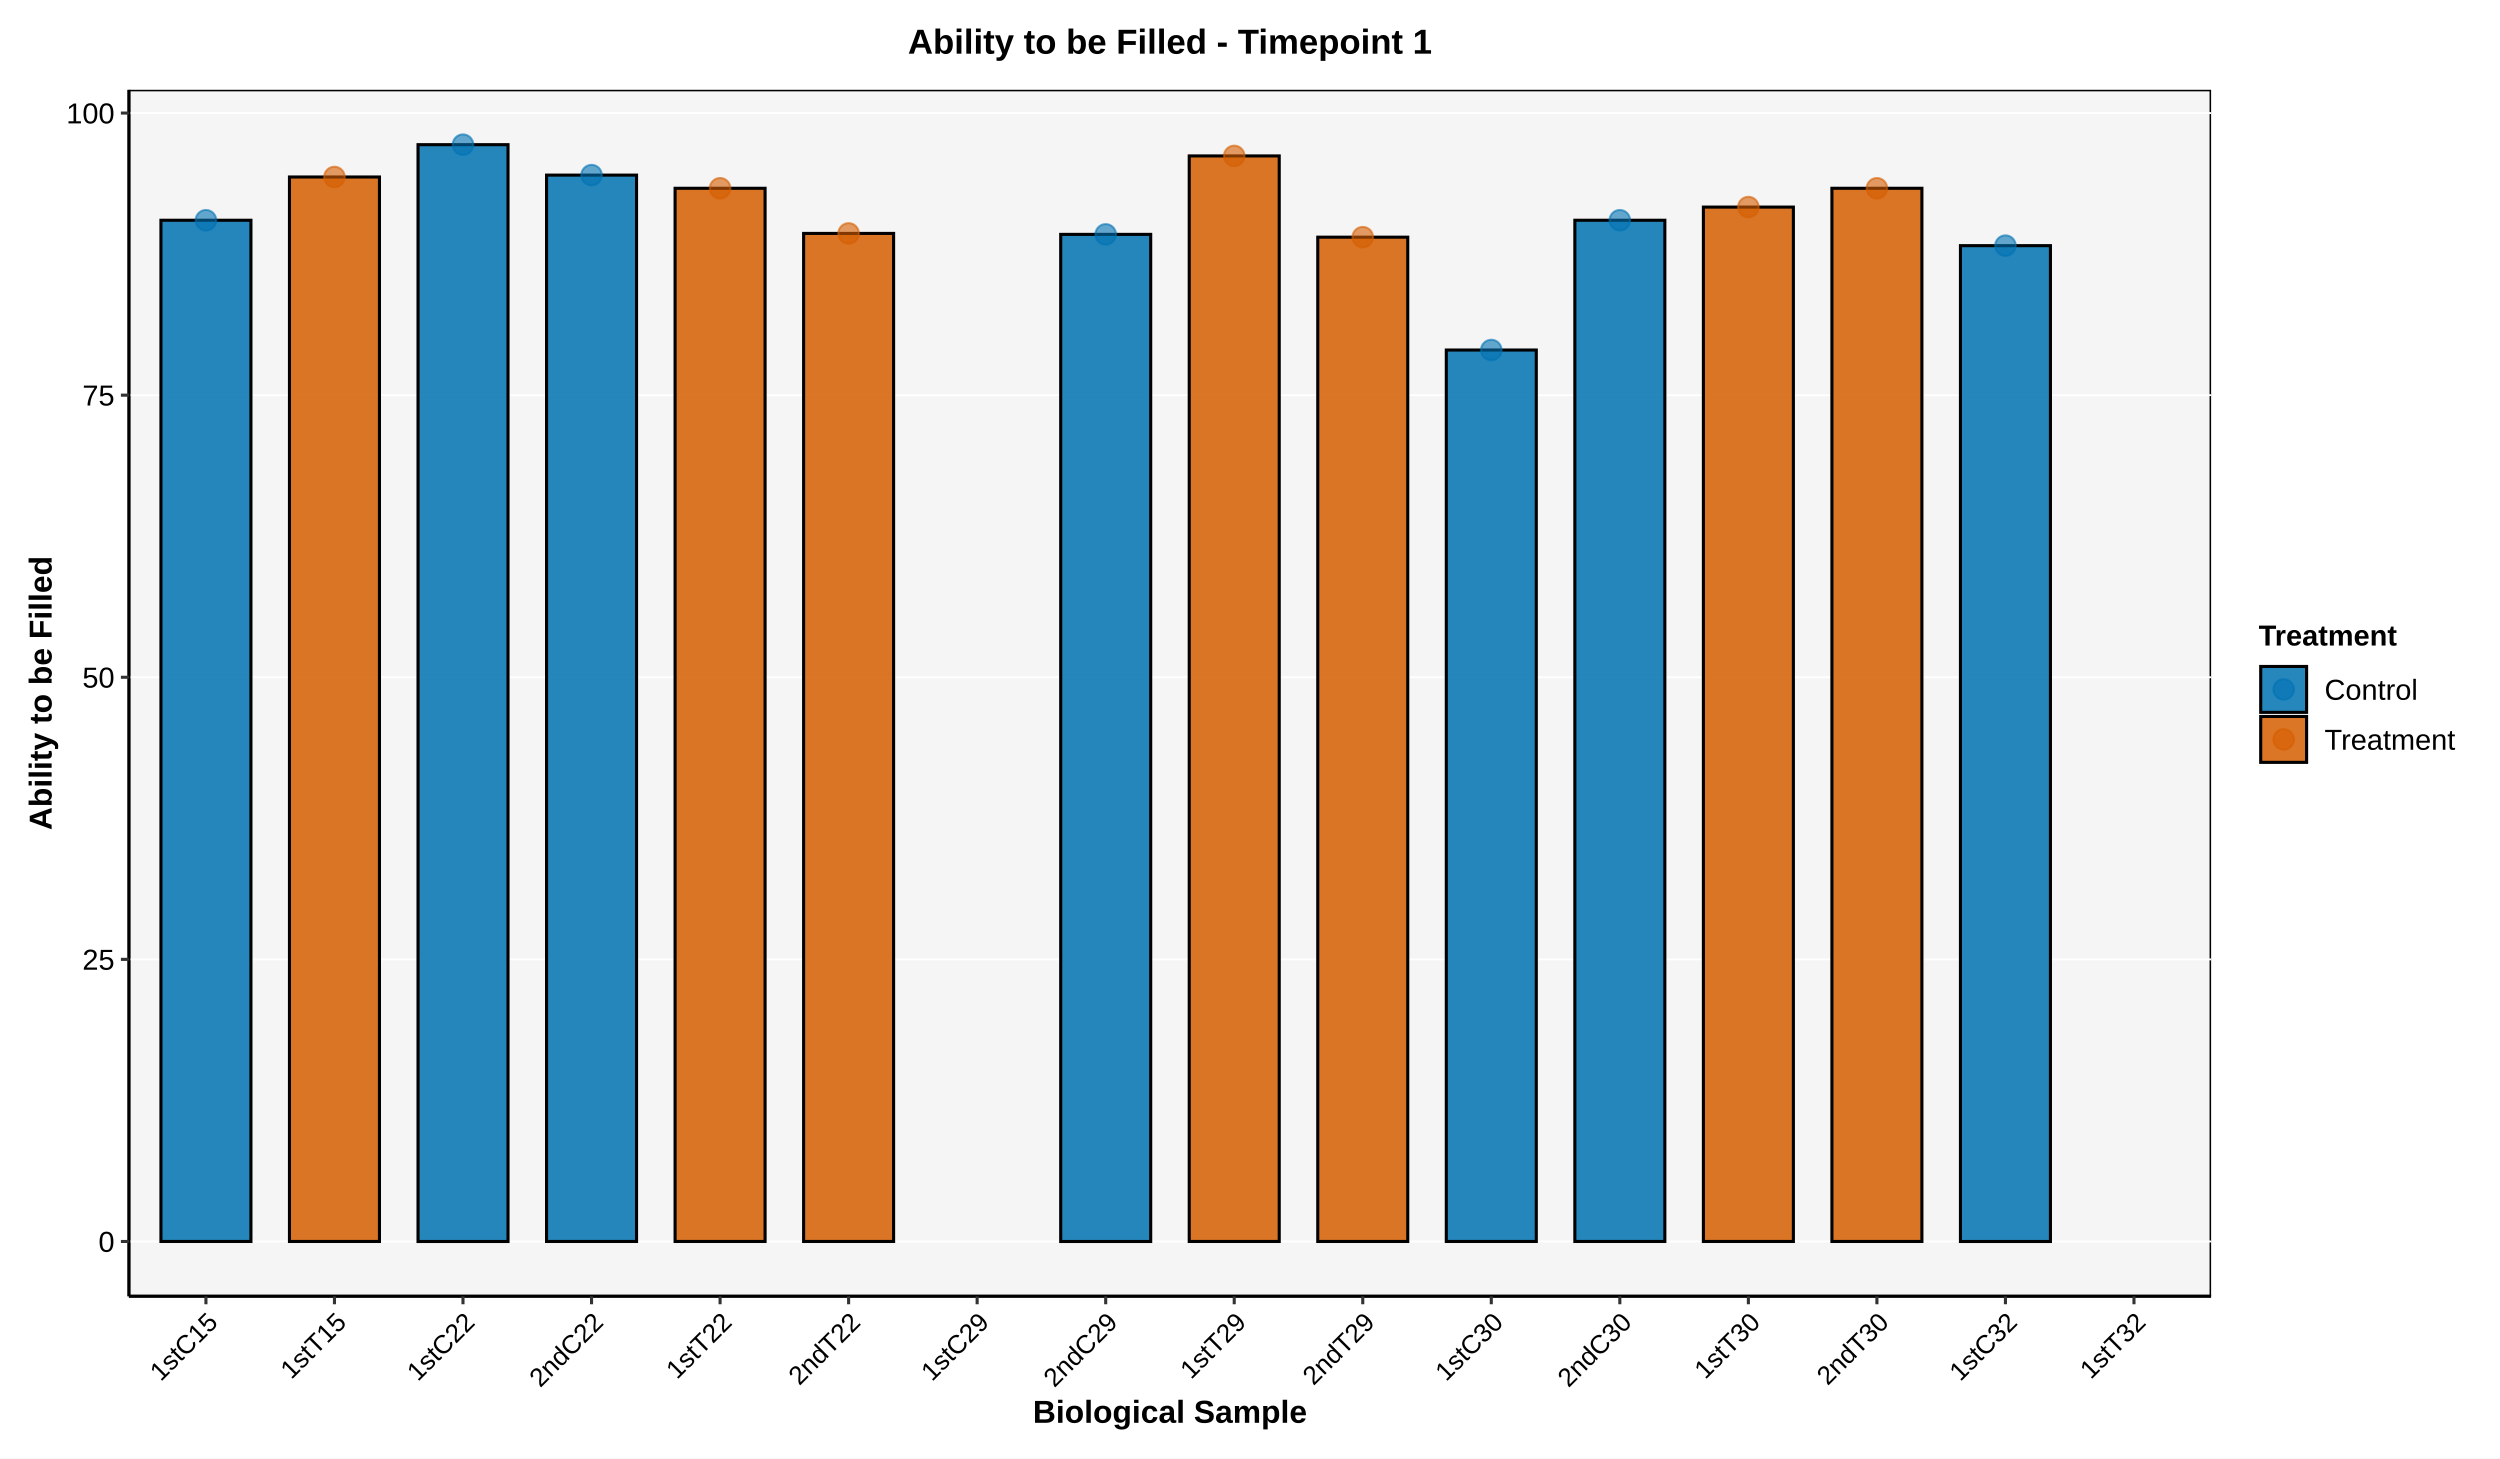
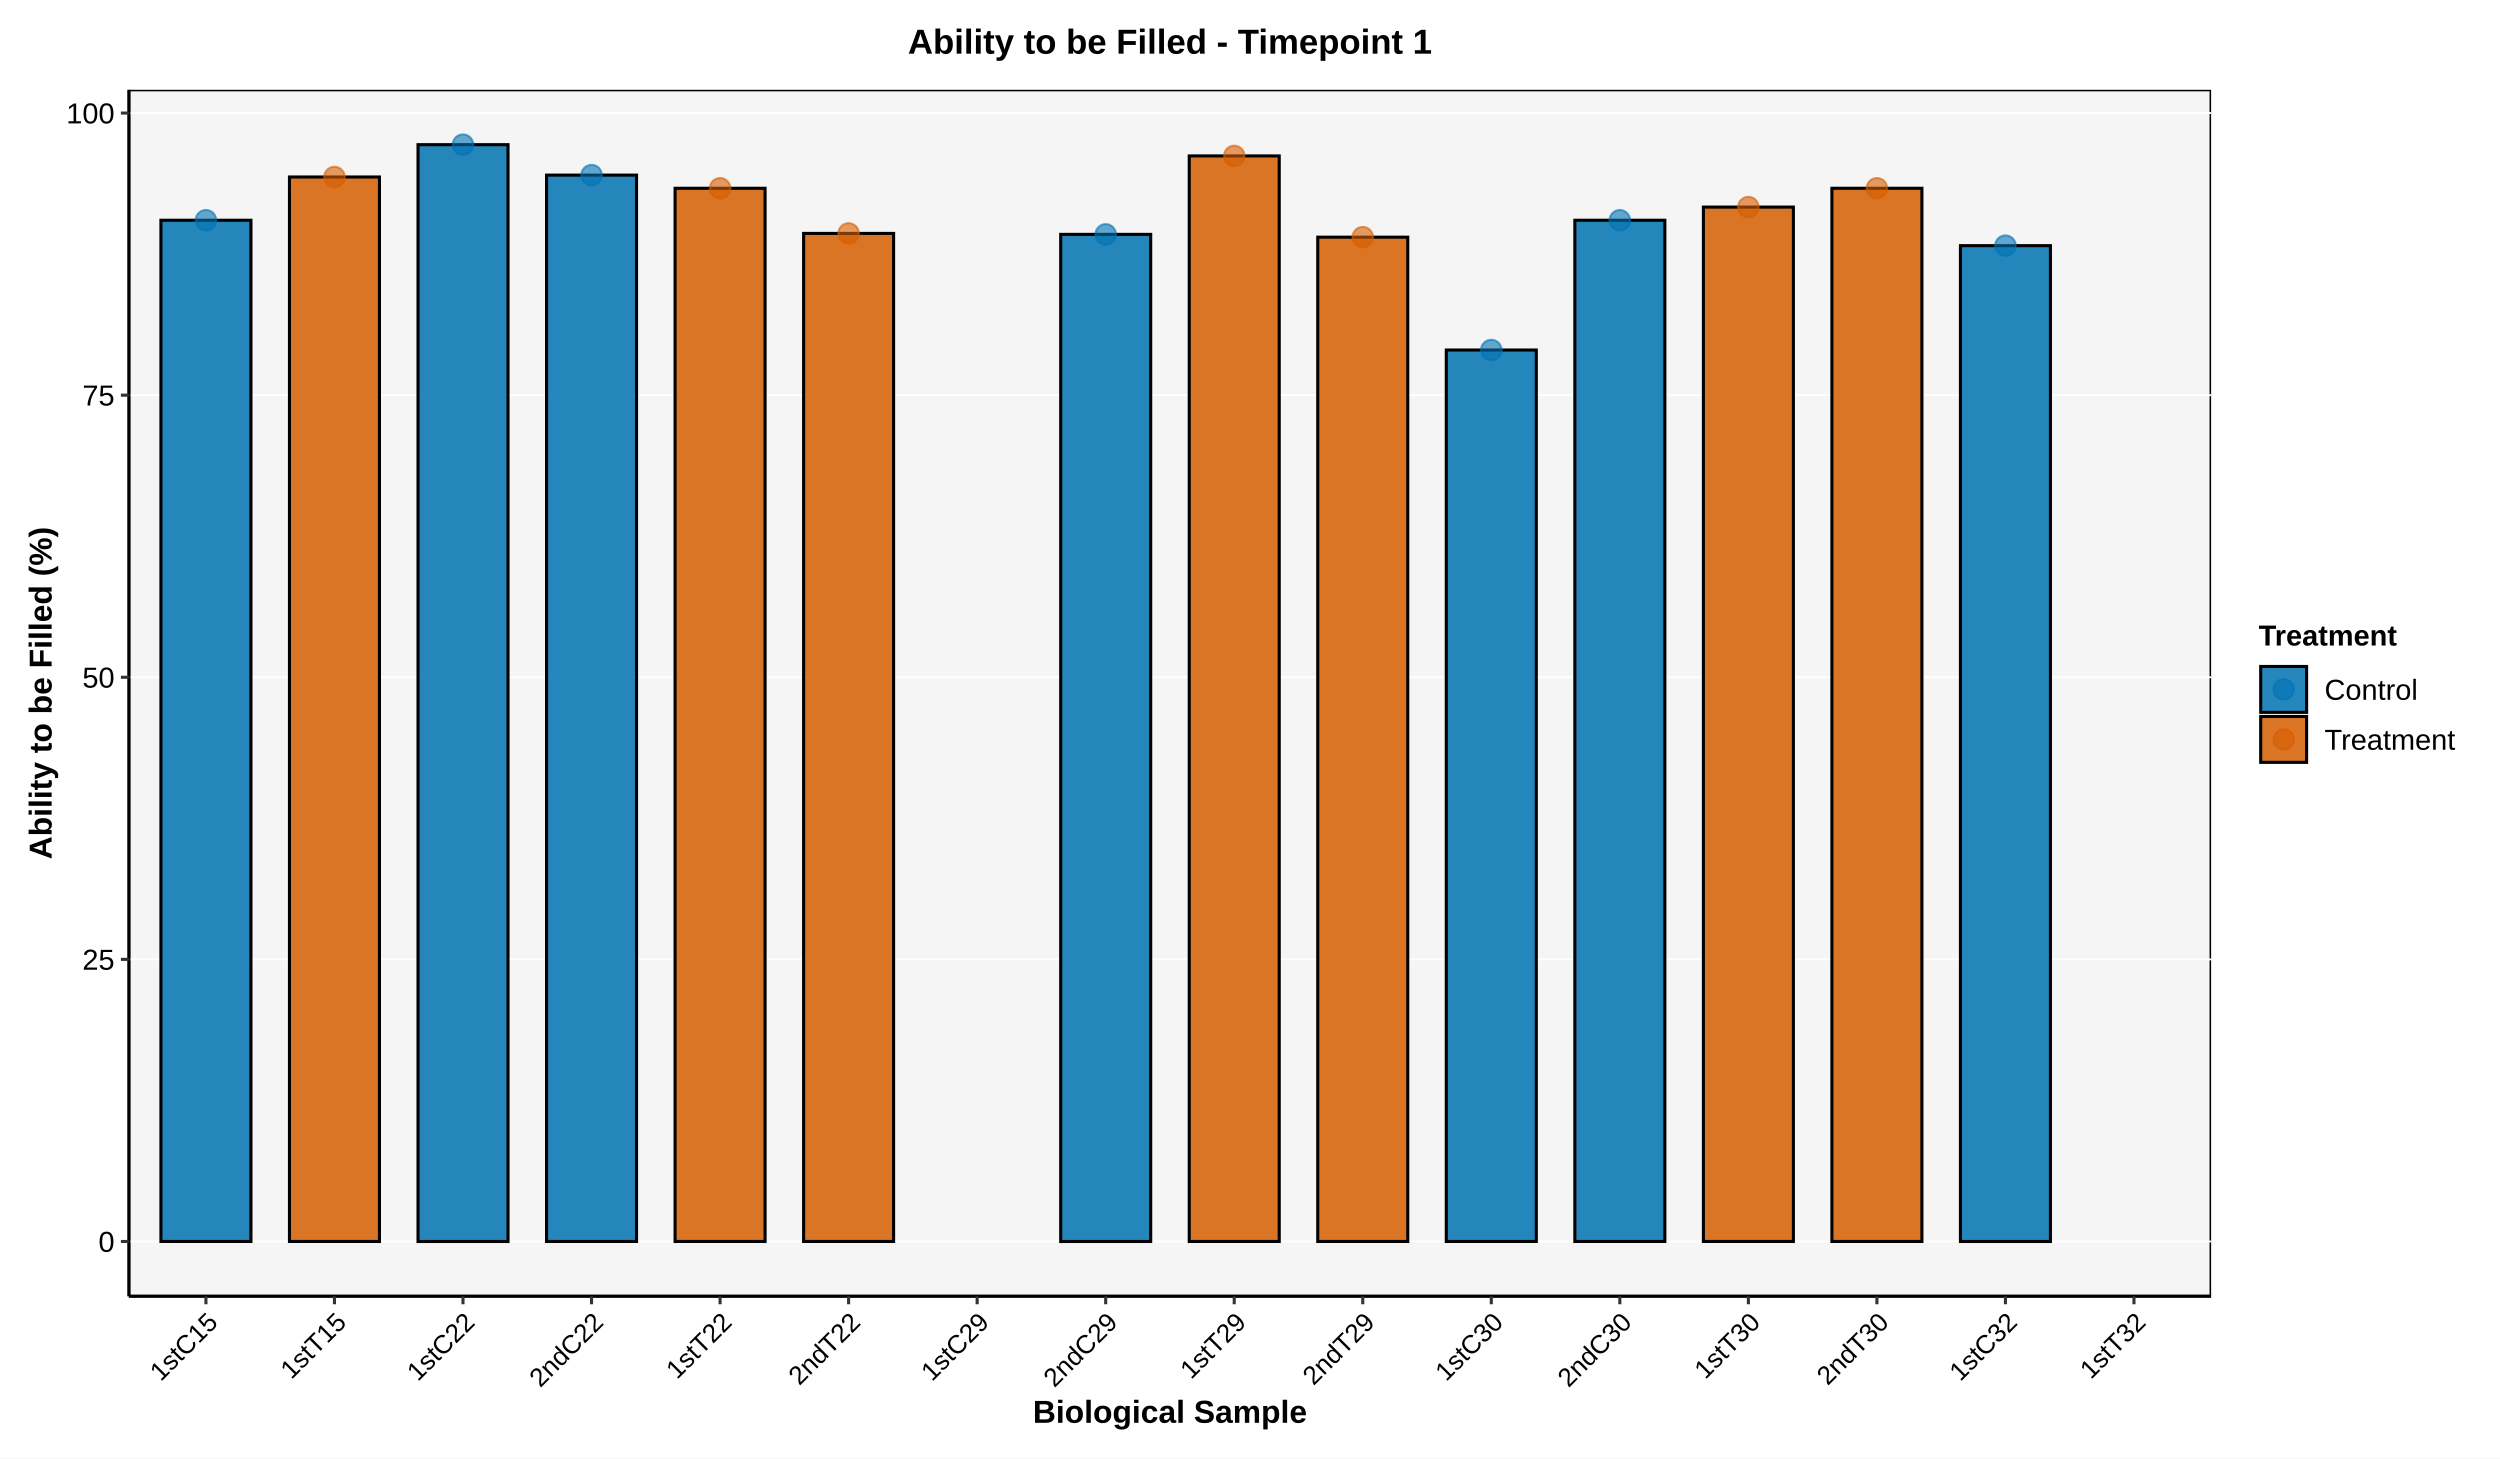
<svg xmlns="http://www.w3.org/2000/svg" width="864.00pt" height="504.00pt" viewBox="0 0 864.00 504.00">
  <g class="svglite">
    <defs>
      <style type="text/css">
    .svglite line, .svglite polyline, .svglite polygon, .svglite path, .svglite rect, .svglite circle {
      fill: none;
      stroke: #000000;
      stroke-linecap: round;
      stroke-linejoin: round;
      stroke-miterlimit: 10.00;
    }
    .svglite text {
      white-space: pre;
    }
    .svglite g.glyphgroup path {
      fill: inherit;
      stroke: none;
    }
  </style>
    </defs>
    <rect width="100%" height="100%" style="stroke: none; fill: #FFFFFF;" />
    <defs>
      <clipPath id="cpMC4wMHw4NjQuMDB8MC4wMHw1MDQuMDA=">
        <rect x="0.00" y="0.00" width="864.00" height="504.00" />
      </clipPath>
    </defs>
    <g clip-path="url(#cpMC4wMHw4NjQuMDB8MC4wMHw1MDQuMDA=)">
      <rect x="0.00" y="-0" width="864.00" height="504.00" style="stroke-width: 1.07; stroke: none; fill: #FFFFFF;" />
    </g>
    <defs>
      <clipPath id="cpNDQuNTJ8NzY0LjE2fDMxLjA0fDQ0OC4wMQ==">
        <rect x="44.52" y="31.04" width="719.64" height="416.96" />
      </clipPath>
    </defs>
    <g clip-path="url(#cpNDQuNTJ8NzY0LjE2fDMxLjA0fDQ0OC4wMQ==)">
      <rect x="44.52" y="31.04" width="719.64" height="416.96" style="stroke-width: 1.07; fill: #F5F5F5;" />
      <polyline points="44.52,429.05 764.16,429.05 " style="stroke-width: 0.64; stroke: #FFFFFF; stroke-linecap: butt;" />
      <polyline points="44.52,331.56 764.16,331.56 " style="stroke-width: 0.64; stroke: #FFFFFF; stroke-linecap: butt;" />
      <polyline points="44.52,234.06 764.16,234.06 " style="stroke-width: 0.64; stroke: #FFFFFF; stroke-linecap: butt;" />
      <polyline points="44.52,136.57 764.16,136.57 " style="stroke-width: 0.64; stroke: #FFFFFF; stroke-linecap: butt;" />
      <polyline points="44.52,39.08 764.16,39.08 " style="stroke-width: 0.64; stroke: #FFFFFF; stroke-linecap: butt;" />
      <rect x="55.62" y="76.12" width="31.10" height="352.93" style="stroke-width: 1.07; stroke-linecap: butt; stroke-linejoin: miter; fill: #0072B2; fill-opacity: 0.85;" />
      <rect x="100.04" y="61.17" width="31.10" height="367.88" style="stroke-width: 1.07; stroke-linecap: butt; stroke-linejoin: miter; fill: #D55E00; fill-opacity: 0.85;" />
      <rect x="144.47" y="50.00" width="31.10" height="379.06" style="stroke-width: 1.07; stroke-linecap: butt; stroke-linejoin: miter; fill: #0072B2; fill-opacity: 0.85;" />
      <rect x="188.89" y="60.52" width="31.10" height="368.53" style="stroke-width: 1.07; stroke-linecap: butt; stroke-linejoin: miter; fill: #0072B2; fill-opacity: 0.85;" />
      <rect x="233.31" y="65.07" width="31.10" height="363.98" style="stroke-width: 1.07; stroke-linecap: butt; stroke-linejoin: miter; fill: #D55E00; fill-opacity: 0.85;" />
      <rect x="277.73" y="80.67" width="31.10" height="348.38" style="stroke-width: 1.07; stroke-linecap: butt; stroke-linejoin: miter; fill: #D55E00; fill-opacity: 0.85;" />
      <rect x="366.58" y="81.00" width="31.10" height="348.06" style="stroke-width: 1.07; stroke-linecap: butt; stroke-linejoin: miter; fill: #0072B2; fill-opacity: 0.85;" />
      <rect x="411.00" y="53.89" width="31.10" height="375.16" style="stroke-width: 1.07; stroke-linecap: butt; stroke-linejoin: miter; fill: #D55E00; fill-opacity: 0.85;" />
      <rect x="455.42" y="81.97" width="31.10" height="347.08" style="stroke-width: 1.07; stroke-linecap: butt; stroke-linejoin: miter; fill: #D55E00; fill-opacity: 0.85;" />
      <rect x="499.84" y="120.97" width="31.10" height="308.08" style="stroke-width: 1.07; stroke-linecap: butt; stroke-linejoin: miter; fill: #0072B2; fill-opacity: 0.85;" />
      <rect x="544.27" y="76.12" width="31.10" height="352.93" style="stroke-width: 1.07; stroke-linecap: butt; stroke-linejoin: miter; fill: #0072B2; fill-opacity: 0.85;" />
      <rect x="588.69" y="71.57" width="31.10" height="357.48" style="stroke-width: 1.07; stroke-linecap: butt; stroke-linejoin: miter; fill: #D55E00; fill-opacity: 0.85;" />
      <rect x="633.11" y="65.07" width="31.10" height="363.98" style="stroke-width: 1.07; stroke-linecap: butt; stroke-linejoin: miter; fill: #D55E00; fill-opacity: 0.85;" />
      <rect x="677.53" y="84.90" width="31.10" height="344.16" style="stroke-width: 1.07; stroke-linecap: butt; stroke-linejoin: miter; fill: #0072B2; fill-opacity: 0.85;" />
      <circle cx="71.17" cy="76.12" r="3.56" style="stroke-width: 0.71; stroke: #0072B2; stroke-opacity: 0.60; fill: #0072B2; fill-opacity: 0.60;" />
      <circle cx="115.59" cy="61.17" r="3.56" style="stroke-width: 0.71; stroke: #D55E00; stroke-opacity: 0.60; fill: #D55E00; fill-opacity: 0.60;" />
      <circle cx="160.01" cy="50.00" r="3.56" style="stroke-width: 0.71; stroke: #0072B2; stroke-opacity: 0.60; fill: #0072B2; fill-opacity: 0.60;" />
      <circle cx="204.44" cy="60.52" r="3.56" style="stroke-width: 0.71; stroke: #0072B2; stroke-opacity: 0.60; fill: #0072B2; fill-opacity: 0.60;" />
      <circle cx="248.86" cy="65.07" r="3.56" style="stroke-width: 0.71; stroke: #D55E00; stroke-opacity: 0.60; fill: #D55E00; fill-opacity: 0.60;" />
      <circle cx="293.28" cy="80.67" r="3.56" style="stroke-width: 0.71; stroke: #D55E00; stroke-opacity: 0.60; fill: #D55E00; fill-opacity: 0.60;" />
      <circle cx="382.13" cy="81.00" r="3.56" style="stroke-width: 0.71; stroke: #0072B2; stroke-opacity: 0.60; fill: #0072B2; fill-opacity: 0.60;" />
      <circle cx="426.55" cy="53.89" r="3.56" style="stroke-width: 0.71; stroke: #D55E00; stroke-opacity: 0.60; fill: #D55E00; fill-opacity: 0.60;" />
      <circle cx="470.97" cy="81.97" r="3.56" style="stroke-width: 0.71; stroke: #D55E00; stroke-opacity: 0.60; fill: #D55E00; fill-opacity: 0.60;" />
      <circle cx="515.39" cy="120.97" r="3.56" style="stroke-width: 0.71; stroke: #0072B2; stroke-opacity: 0.60; fill: #0072B2; fill-opacity: 0.60;" />
      <circle cx="559.81" cy="76.12" r="3.56" style="stroke-width: 0.71; stroke: #0072B2; stroke-opacity: 0.60; fill: #0072B2; fill-opacity: 0.60;" />
      <circle cx="604.24" cy="71.57" r="3.56" style="stroke-width: 0.71; stroke: #D55E00; stroke-opacity: 0.60; fill: #D55E00; fill-opacity: 0.60;" />
      <circle cx="648.66" cy="65.07" r="3.56" style="stroke-width: 0.71; stroke: #D55E00; stroke-opacity: 0.60; fill: #D55E00; fill-opacity: 0.60;" />
      <circle cx="693.08" cy="84.90" r="3.56" style="stroke-width: 0.71; stroke: #0072B2; stroke-opacity: 0.60; fill: #0072B2; fill-opacity: 0.60;" />
    </g>
    <g clip-path="url(#cpMC4wMHw4NjQuMDB8MC4wMHw1MDQuMDA=)">
      <polyline points="44.52,448.01 44.52,31.04 " style="stroke-width: 1.07; stroke-linecap: butt;" />
      <text x="39.59" y="432.64" text-anchor="end" style="font-size: 10.00px; font-family: &quot;Arial&quot;;" textLength="5.56px" lengthAdjust="spacingAndGlyphs">0</text>
      <text x="39.59" y="335.14" text-anchor="end" style="font-size: 10.00px; font-family: &quot;Arial&quot;;" textLength="11.12px" lengthAdjust="spacingAndGlyphs">25</text>
      <text x="39.59" y="237.65" text-anchor="end" style="font-size: 10.00px; font-family: &quot;Arial&quot;;" textLength="11.12px" lengthAdjust="spacingAndGlyphs">50</text>
      <text x="39.59" y="140.15" text-anchor="end" style="font-size: 10.00px; font-family: &quot;Arial&quot;;" textLength="11.12px" lengthAdjust="spacingAndGlyphs">75</text>
      <text x="39.59" y="42.66" text-anchor="end" style="font-size: 10.00px; font-family: &quot;Arial&quot;;" textLength="16.69px" lengthAdjust="spacingAndGlyphs">100</text>
      <polyline points="41.78,429.05 44.52,429.05 " style="stroke-width: 1.07; stroke: #333333; stroke-linecap: butt;" />
      <polyline points="41.78,331.56 44.52,331.56 " style="stroke-width: 1.07; stroke: #333333; stroke-linecap: butt;" />
      <polyline points="41.78,234.06 44.52,234.06 " style="stroke-width: 1.07; stroke: #333333; stroke-linecap: butt;" />
      <polyline points="41.78,136.57 44.52,136.57 " style="stroke-width: 1.07; stroke: #333333; stroke-linecap: butt;" />
      <polyline points="41.78,39.08 44.52,39.08 " style="stroke-width: 1.07; stroke: #333333; stroke-linecap: butt;" />
      <polyline points="44.52,448.01 764.16,448.01 " style="stroke-width: 1.07; stroke-linecap: butt;" />
      <polyline points="71.17,450.75 71.17,448.01 " style="stroke-width: 1.07; stroke: #333333; stroke-linecap: butt;" />
      <polyline points="115.59,450.75 115.59,448.01 " style="stroke-width: 1.07; stroke: #333333; stroke-linecap: butt;" />
      <polyline points="160.01,450.75 160.01,448.01 " style="stroke-width: 1.07; stroke: #333333; stroke-linecap: butt;" />
      <polyline points="204.44,450.75 204.44,448.01 " style="stroke-width: 1.07; stroke: #333333; stroke-linecap: butt;" />
      <polyline points="248.86,450.75 248.86,448.01 " style="stroke-width: 1.07; stroke: #333333; stroke-linecap: butt;" />
      <polyline points="293.28,450.75 293.28,448.01 " style="stroke-width: 1.07; stroke: #333333; stroke-linecap: butt;" />
      <polyline points="337.70,450.75 337.70,448.01 " style="stroke-width: 1.07; stroke: #333333; stroke-linecap: butt;" />
      <polyline points="382.13,450.75 382.13,448.01 " style="stroke-width: 1.07; stroke: #333333; stroke-linecap: butt;" />
      <polyline points="426.55,450.75 426.55,448.01 " style="stroke-width: 1.07; stroke: #333333; stroke-linecap: butt;" />
      <polyline points="470.97,450.75 470.97,448.01 " style="stroke-width: 1.07; stroke: #333333; stroke-linecap: butt;" />
      <polyline points="515.39,450.75 515.39,448.01 " style="stroke-width: 1.07; stroke: #333333; stroke-linecap: butt;" />
      <polyline points="559.81,450.75 559.81,448.01 " style="stroke-width: 1.07; stroke: #333333; stroke-linecap: butt;" />
      <polyline points="604.24,450.75 604.24,448.01 " style="stroke-width: 1.07; stroke: #333333; stroke-linecap: butt;" />
      <polyline points="648.66,450.75 648.66,448.01 " style="stroke-width: 1.07; stroke: #333333; stroke-linecap: butt;" />
      <polyline points="693.08,450.75 693.08,448.01 " style="stroke-width: 1.07; stroke: #333333; stroke-linecap: butt;" />
      <polyline points="737.50,450.75 737.50,448.01 " style="stroke-width: 1.07; stroke: #333333; stroke-linecap: butt;" />
      <text transform="translate(75.73,457.49) rotate(-45)" text-anchor="end" style="font-size: 9.00px; font-family: &quot;Arial&quot;;" textLength="28.50px" lengthAdjust="spacingAndGlyphs">1stC15</text>
      <text transform="translate(120.15,457.49) rotate(-45)" text-anchor="end" style="font-size: 9.00px; font-family: &quot;Arial&quot;;" textLength="27.50px" lengthAdjust="spacingAndGlyphs">1stT15</text>
      <text transform="translate(164.57,457.49) rotate(-45)" text-anchor="end" style="font-size: 9.00px; font-family: &quot;Arial&quot;;" textLength="28.50px" lengthAdjust="spacingAndGlyphs">1stC22</text>
      <text transform="translate(208.99,457.49) rotate(-45)" text-anchor="end" style="font-size: 9.00px; font-family: &quot;Arial&quot;;" textLength="31.50px" lengthAdjust="spacingAndGlyphs">2ndC22</text>
      <text transform="translate(253.42,457.49) rotate(-45)" text-anchor="end" style="font-size: 9.00px; font-family: &quot;Arial&quot;;" textLength="27.50px" lengthAdjust="spacingAndGlyphs">1stT22</text>
      <text transform="translate(297.84,457.49) rotate(-45)" text-anchor="end" style="font-size: 9.00px; font-family: &quot;Arial&quot;;" textLength="30.50px" lengthAdjust="spacingAndGlyphs">2ndT22</text>
      <text transform="translate(342.26,457.49) rotate(-45)" text-anchor="end" style="font-size: 9.00px; font-family: &quot;Arial&quot;;" textLength="28.50px" lengthAdjust="spacingAndGlyphs">1stC29</text>
      <text transform="translate(386.68,457.49) rotate(-45)" text-anchor="end" style="font-size: 9.00px; font-family: &quot;Arial&quot;;" textLength="31.50px" lengthAdjust="spacingAndGlyphs">2ndC29</text>
      <text transform="translate(431.10,457.49) rotate(-45)" text-anchor="end" style="font-size: 9.00px; font-family: &quot;Arial&quot;;" textLength="27.50px" lengthAdjust="spacingAndGlyphs">1stT29</text>
      <text transform="translate(475.53,457.49) rotate(-45)" text-anchor="end" style="font-size: 9.00px; font-family: &quot;Arial&quot;;" textLength="30.50px" lengthAdjust="spacingAndGlyphs">2ndT29</text>
      <text transform="translate(519.95,457.49) rotate(-45)" text-anchor="end" style="font-size: 9.00px; font-family: &quot;Arial&quot;;" textLength="28.50px" lengthAdjust="spacingAndGlyphs">1stC30</text>
      <text transform="translate(564.37,457.49) rotate(-45)" text-anchor="end" style="font-size: 9.00px; font-family: &quot;Arial&quot;;" textLength="31.50px" lengthAdjust="spacingAndGlyphs">2ndC30</text>
      <text transform="translate(608.79,457.49) rotate(-45)" text-anchor="end" style="font-size: 9.00px; font-family: &quot;Arial&quot;;" textLength="27.50px" lengthAdjust="spacingAndGlyphs">1stT30</text>
      <text transform="translate(653.22,457.49) rotate(-45)" text-anchor="end" style="font-size: 9.00px; font-family: &quot;Arial&quot;;" textLength="30.50px" lengthAdjust="spacingAndGlyphs">2ndT30</text>
      <text transform="translate(697.64,457.49) rotate(-45)" text-anchor="end" style="font-size: 9.00px; font-family: &quot;Arial&quot;;" textLength="28.50px" lengthAdjust="spacingAndGlyphs">1stC32</text>
      <text transform="translate(742.06,457.49) rotate(-45)" text-anchor="end" style="font-size: 9.00px; font-family: &quot;Arial&quot;;" textLength="27.50px" lengthAdjust="spacingAndGlyphs">1stT32</text>
      <text x="404.34" y="491.72" text-anchor="middle" style="font-size: 11.00px; font-weight: bold; font-family: &quot;Arial&quot;;" textLength="94.81px" lengthAdjust="spacingAndGlyphs">Biological Sample</text>
-       <text transform="translate(17.84,239.52) rotate(-90)" text-anchor="middle" style="font-size: 11.00px; font-weight: bold; font-family: &quot;Arial&quot;;" textLength="94.78px" lengthAdjust="spacingAndGlyphs">Ability to be Filled</text>
+       <text transform="translate(17.84,239.52) rotate(-90)" text-anchor="middle" style="font-size: 11.00px; font-weight: bold; font-family: &quot;Arial&quot;;" textLength="114.94px" lengthAdjust="spacingAndGlyphs">Ability to be Filled (%)</text>
      <rect x="775.12" y="209.39" width="78.92" height="60.26" style="stroke-width: 1.07; stroke: none; fill: #FFFFFF;" />
      <text x="780.60" y="223.09" style="font-size: 10.00px; font-weight: bold; font-family: &quot;Arial&quot;;" textLength="47.80px" lengthAdjust="spacingAndGlyphs">Treatment</text>
      <rect x="781.30" y="230.33" width="15.86" height="15.86" style="stroke-width: 1.07; stroke-linecap: butt; stroke-linejoin: miter; fill: #0072B2; fill-opacity: 0.85;" />
      <circle cx="789.24" cy="238.26" r="3.56" style="stroke-width: 0.71; stroke: #0072B2; stroke-opacity: 0.60; fill: #0072B2; fill-opacity: 0.60;" />
      <rect x="781.30" y="247.61" width="15.86" height="15.86" style="stroke-width: 1.07; stroke-linecap: butt; stroke-linejoin: miter; fill: #D55E00; fill-opacity: 0.85;" />
      <circle cx="789.24" cy="255.54" r="3.56" style="stroke-width: 0.71; stroke: #D55E00; stroke-opacity: 0.60; fill: #D55E00; fill-opacity: 0.60;" />
      <text x="803.35" y="241.84" style="font-size: 10.00px; font-family: &quot;Arial&quot;;" textLength="32.23px" lengthAdjust="spacingAndGlyphs">Control</text>
      <text x="803.35" y="259.12" style="font-size: 10.00px; font-family: &quot;Arial&quot;;" textLength="45.20px" lengthAdjust="spacingAndGlyphs">Treatment</text>
      <text x="404.34" y="18.56" text-anchor="middle" style="font-size: 12.00px; font-weight: bold; font-family: &quot;Arial&quot;;" textLength="181.03px" lengthAdjust="spacingAndGlyphs">Ability to be Filled - Timepoint 1</text>
    </g>
  </g>
</svg>
